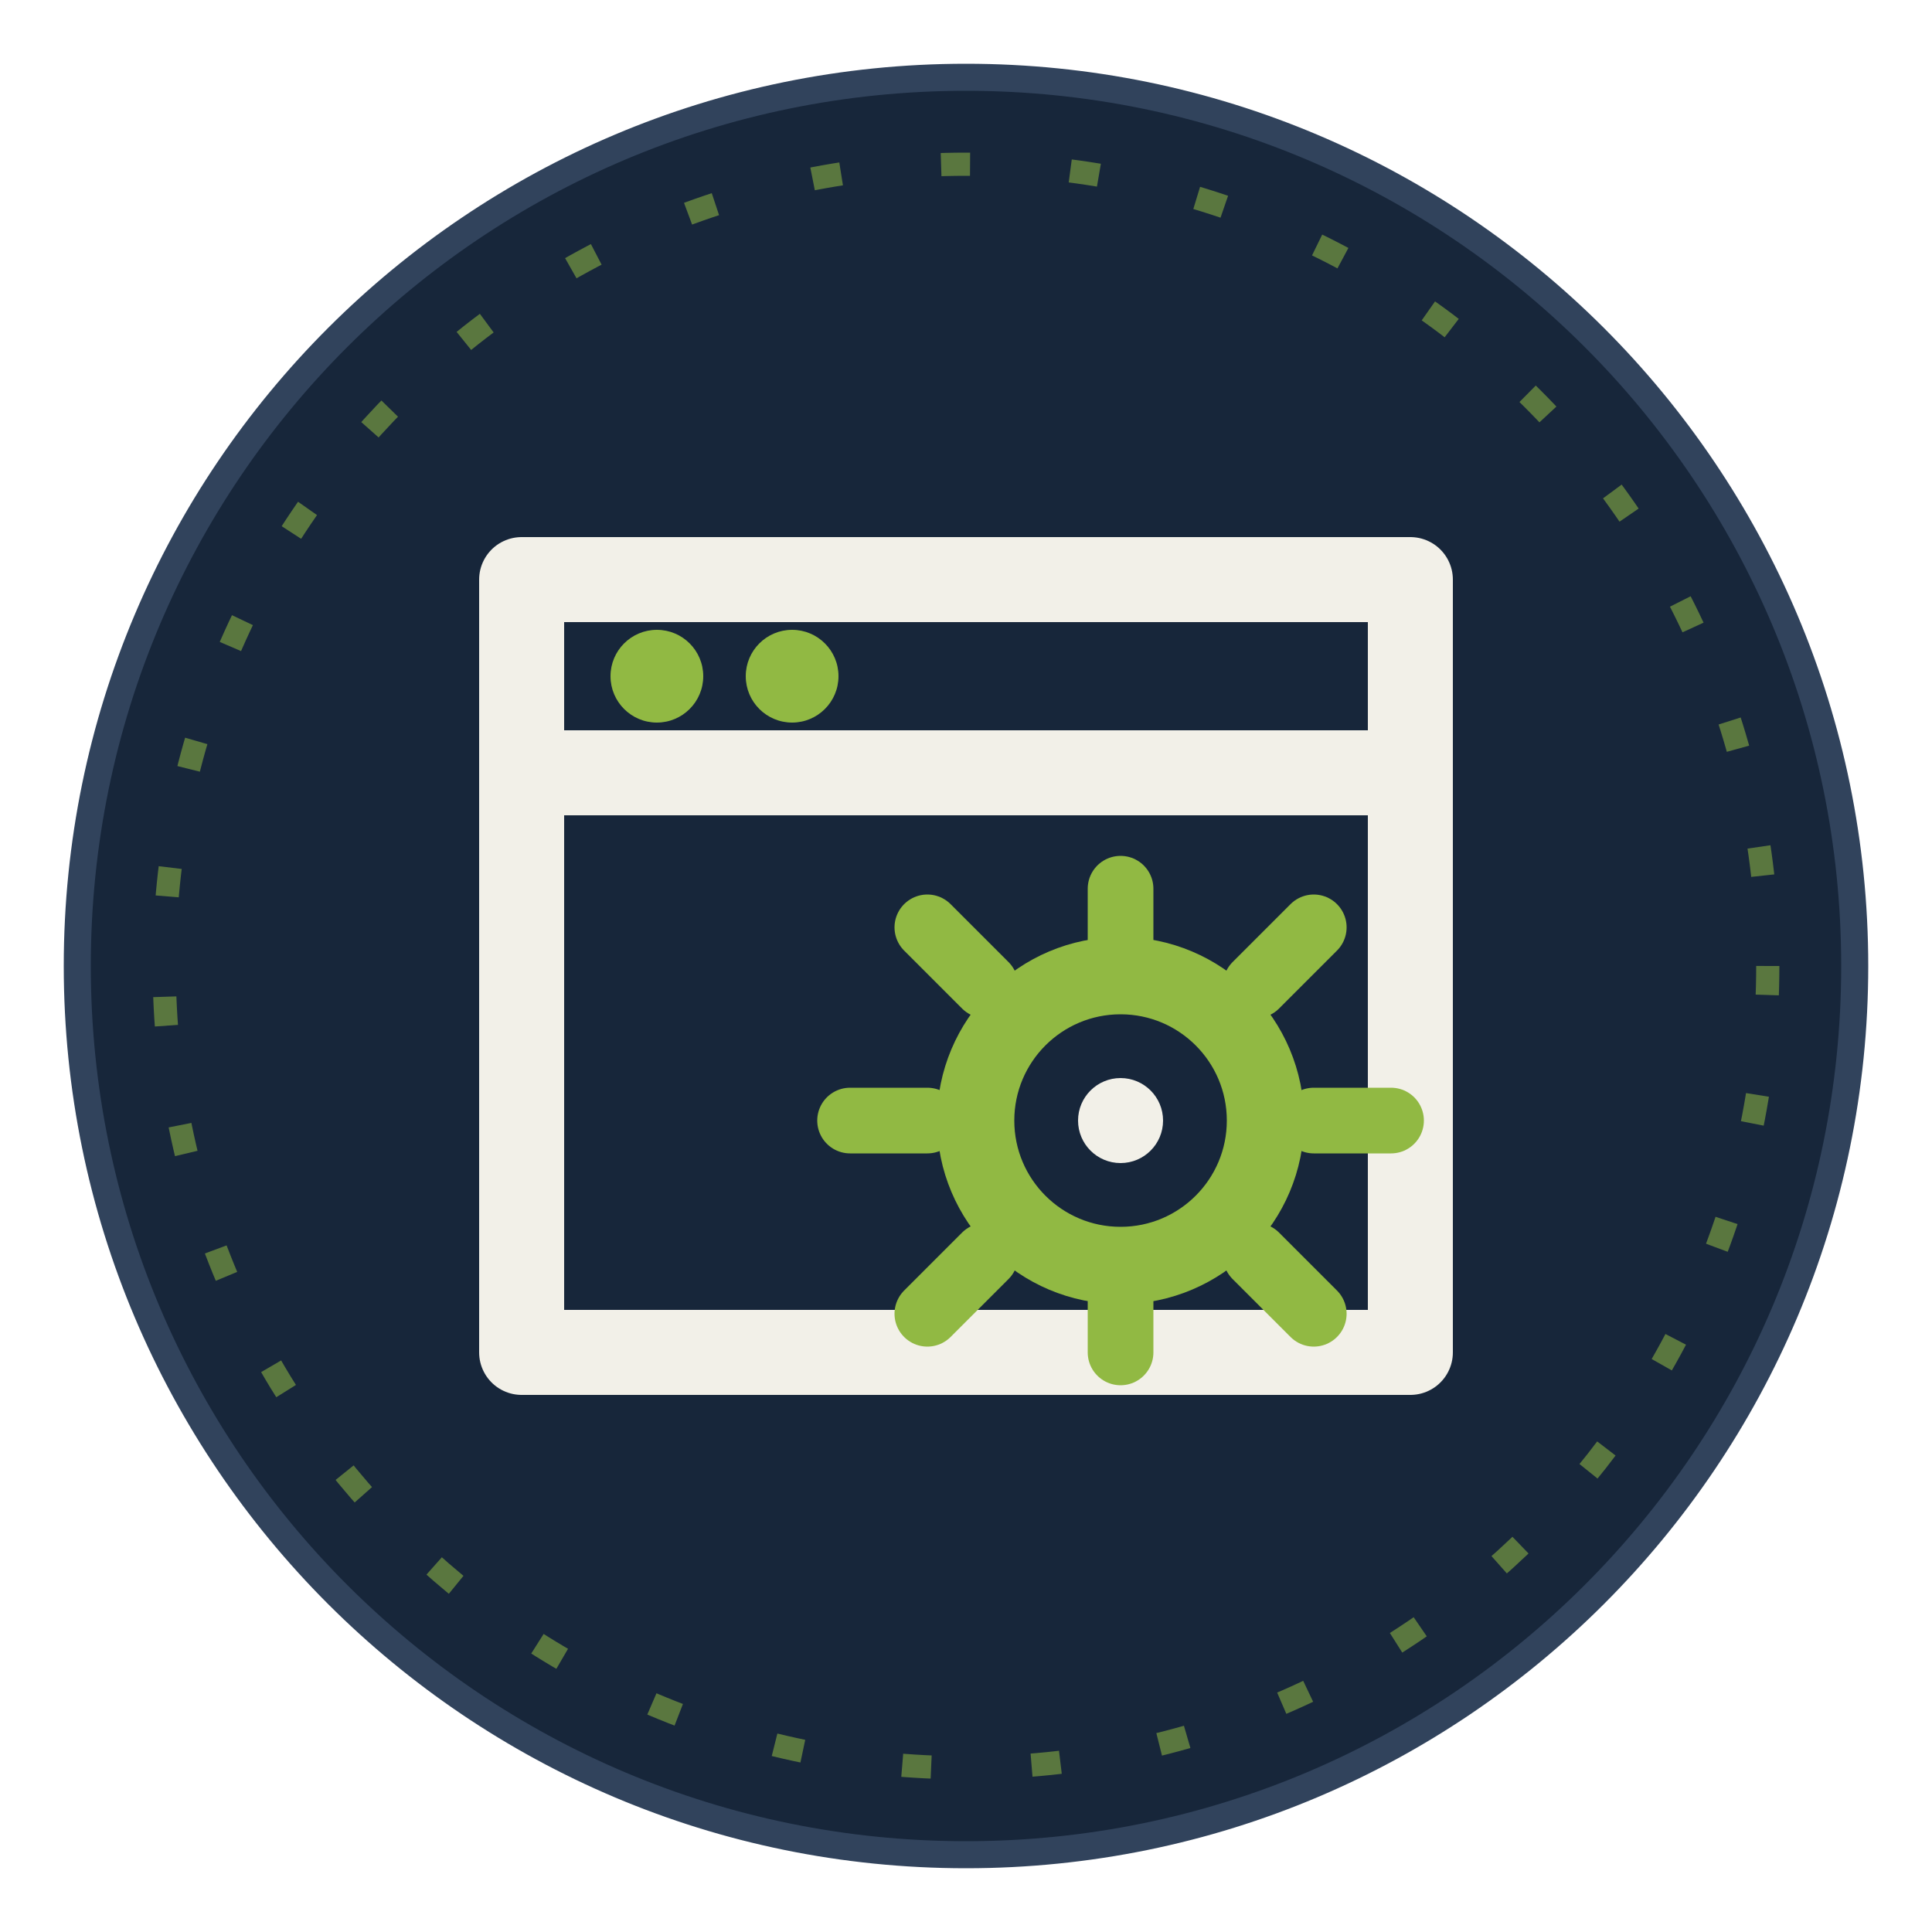
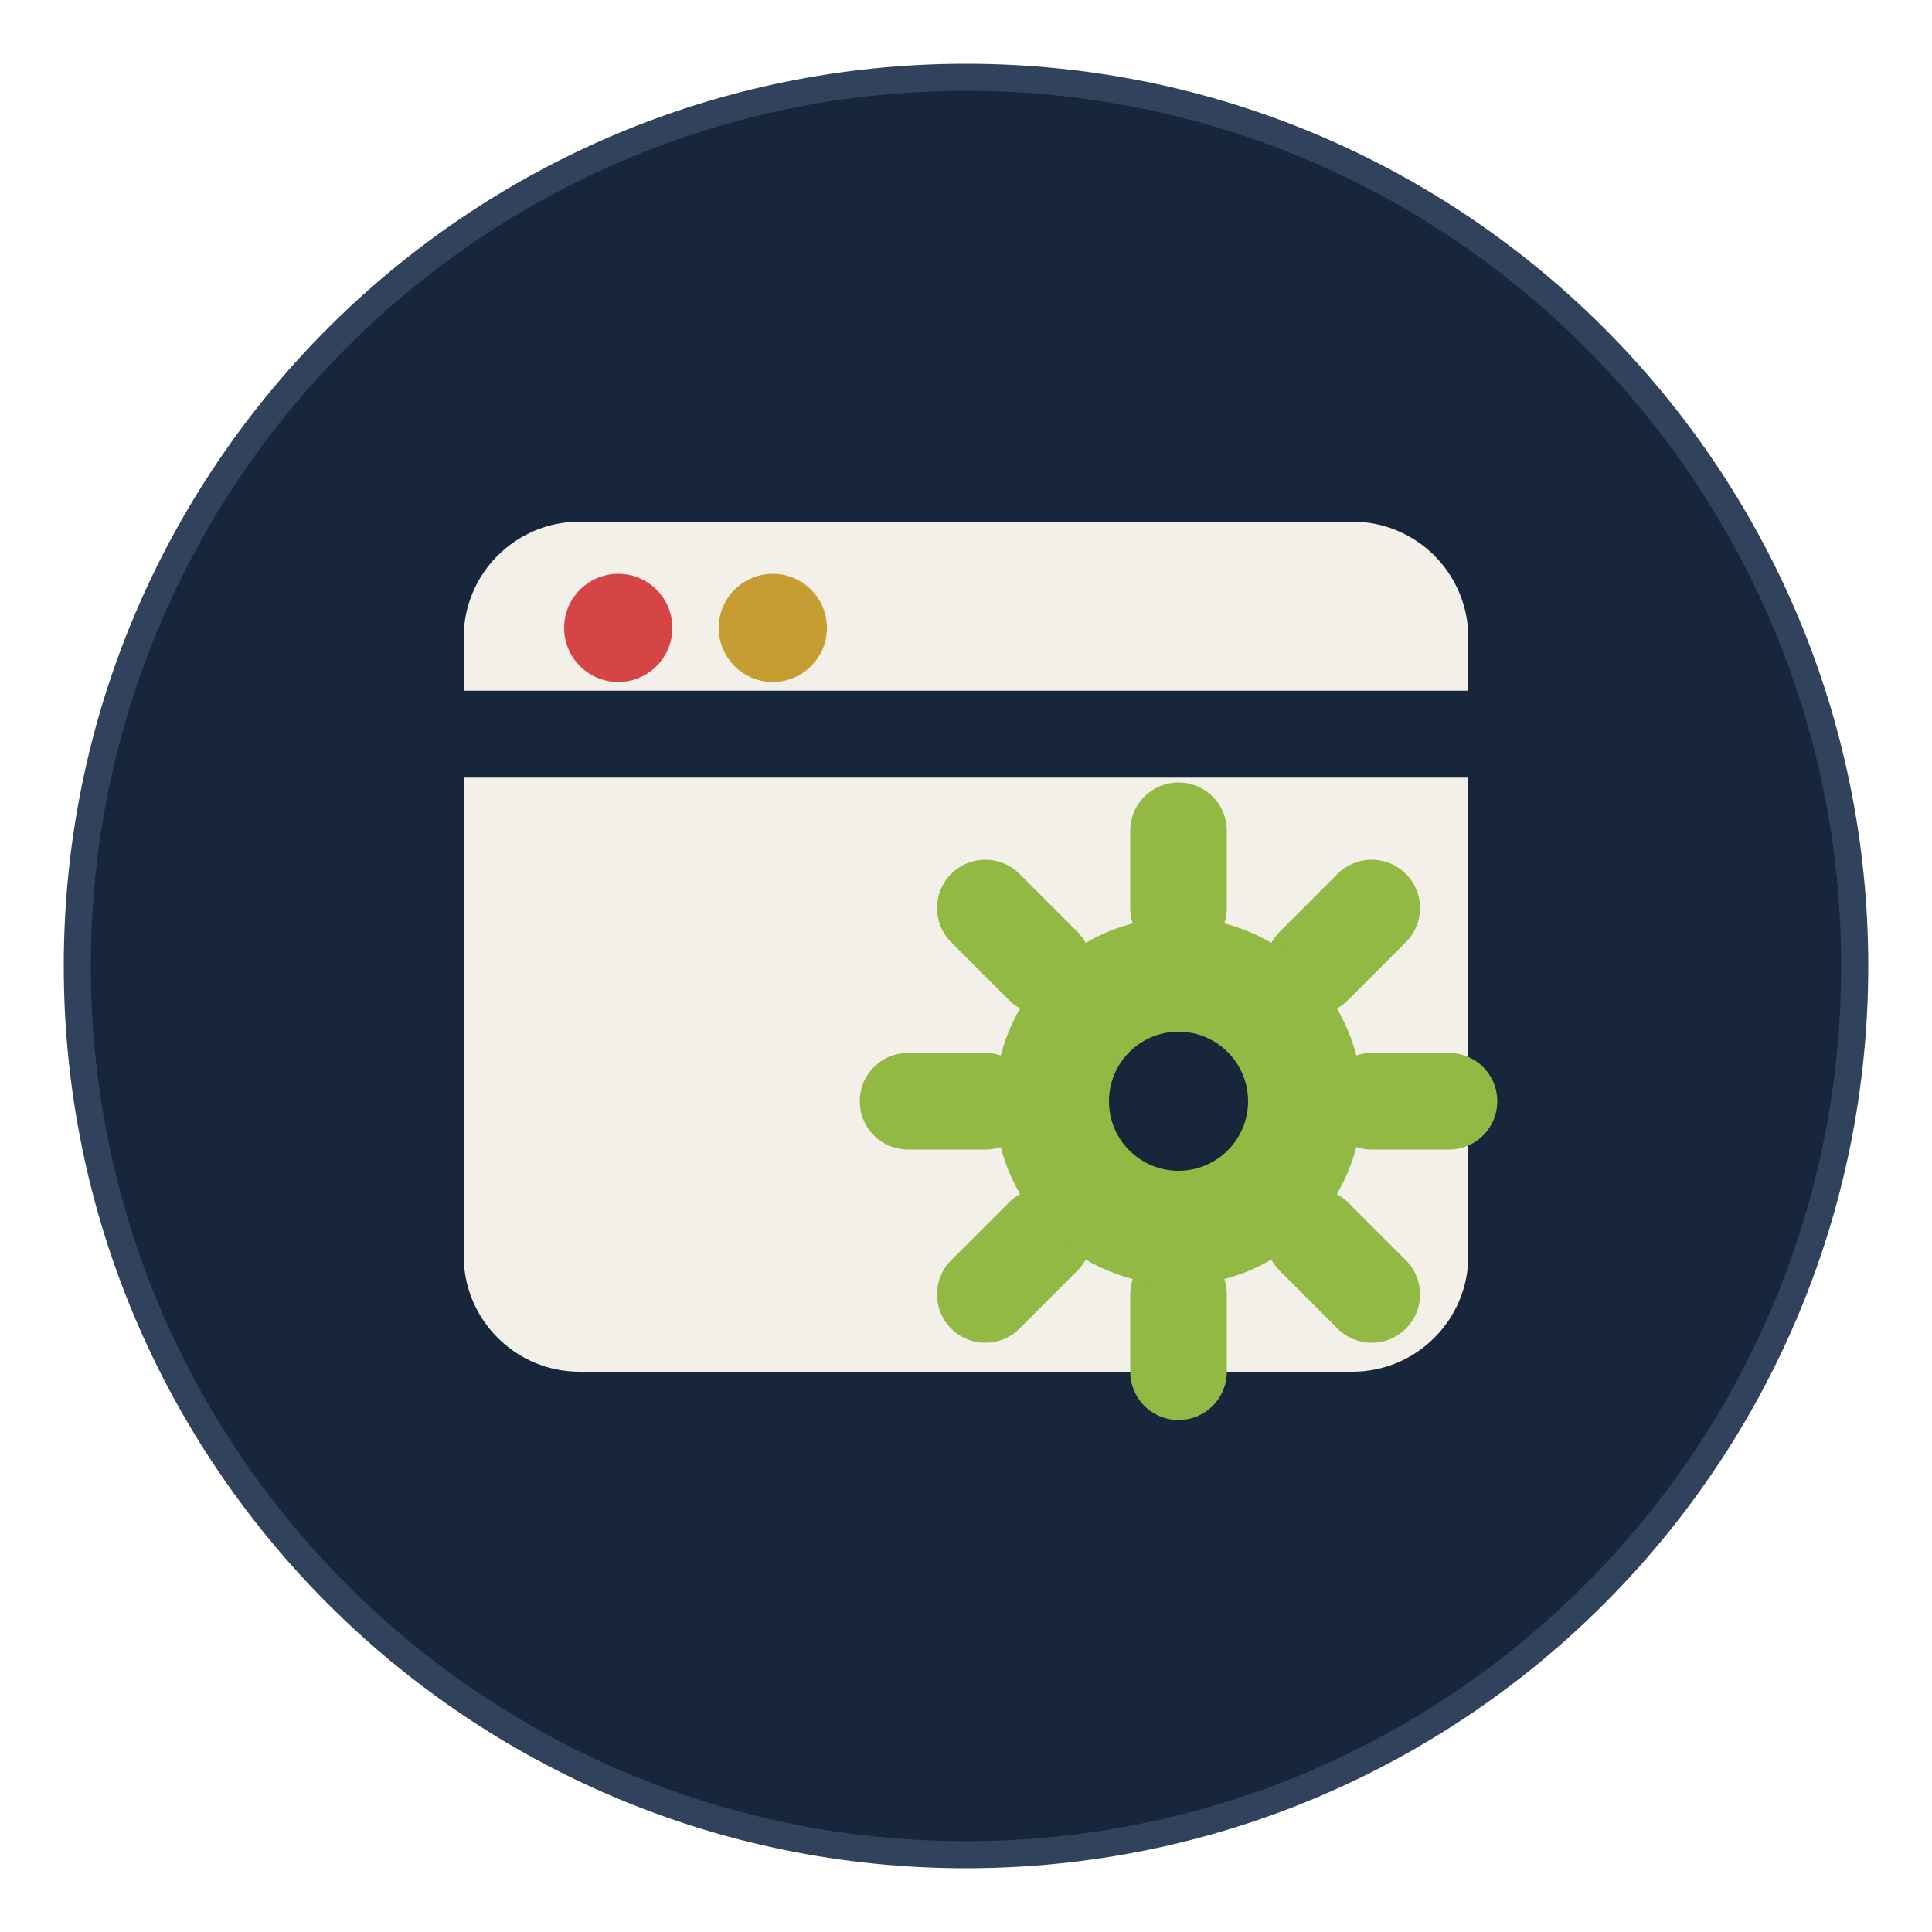
<svg xmlns="http://www.w3.org/2000/svg" width="100" height="100" viewBox="0 0 100 100">
  <circle cx="50" cy="50" r="46" fill="#17263A" />
  <circle cx="50" cy="50" r="46" fill="none" stroke="#31435C" stroke-width="1.4" />
-   <circle cx="50" cy="50" r="41.5" fill="none" stroke="#91B943" stroke-width="1.2" opacity="0.55" stroke-dasharray="1.5 5.2" />
-   <path d="M27 30H73V70H27Z" fill="none" stroke="#F2F0E8" stroke-width="4.4" stroke-linecap="round" stroke-linejoin="round" />
-   <path d="M27 40H73" fill="none" stroke="#F2F0E8" stroke-width="4.4" stroke-linecap="round" stroke-linejoin="round" />
-   <circle cx="34" cy="35" r="2.4" fill="#91B943" />
-   <circle cx="41" cy="35" r="2.4" fill="#91B943" />
-   <path d="M58 50V46M58 66V70M48 58H44M72 58H68M51 51L48 48M65 65L68 68M65 51L68 48M51 65L48 68" fill="none" stroke="#91B943" stroke-width="3.4" stroke-linecap="round" stroke-linejoin="round" />
-   <circle cx="58" cy="58" r="7.5" fill="none" stroke="#91B943" stroke-width="4" />
-   <circle cx="58" cy="58" r="2.2" fill="#F2F0E8" />
+   <rect x="24" y="27" width="52" height="44" rx="6" fill="#F2F0E8" />
+   <path d="M24 38H76" stroke="#17263A" stroke-width="4.5" />
+   <circle cx="32" cy="32.5" r="2.8" fill="#D64545" />
+   <circle cx="40" cy="32.5" r="2.8" fill="#C59D32" />
+   <g transform="translate(61 57)">
+     <path d="M0 -14V-10M0 10V14M-14 0H-10M10 0H14M-10 -10L-7 -7M7 7L10 10M10 -10L7 -7M-7 7L-10 10" stroke="#91B943" stroke-width="5" stroke-linecap="round" />
+     <circle r="9.5" fill="#91B943" />
+     <circle r="3.6" fill="#17263A" />
+   </g>
</svg>
